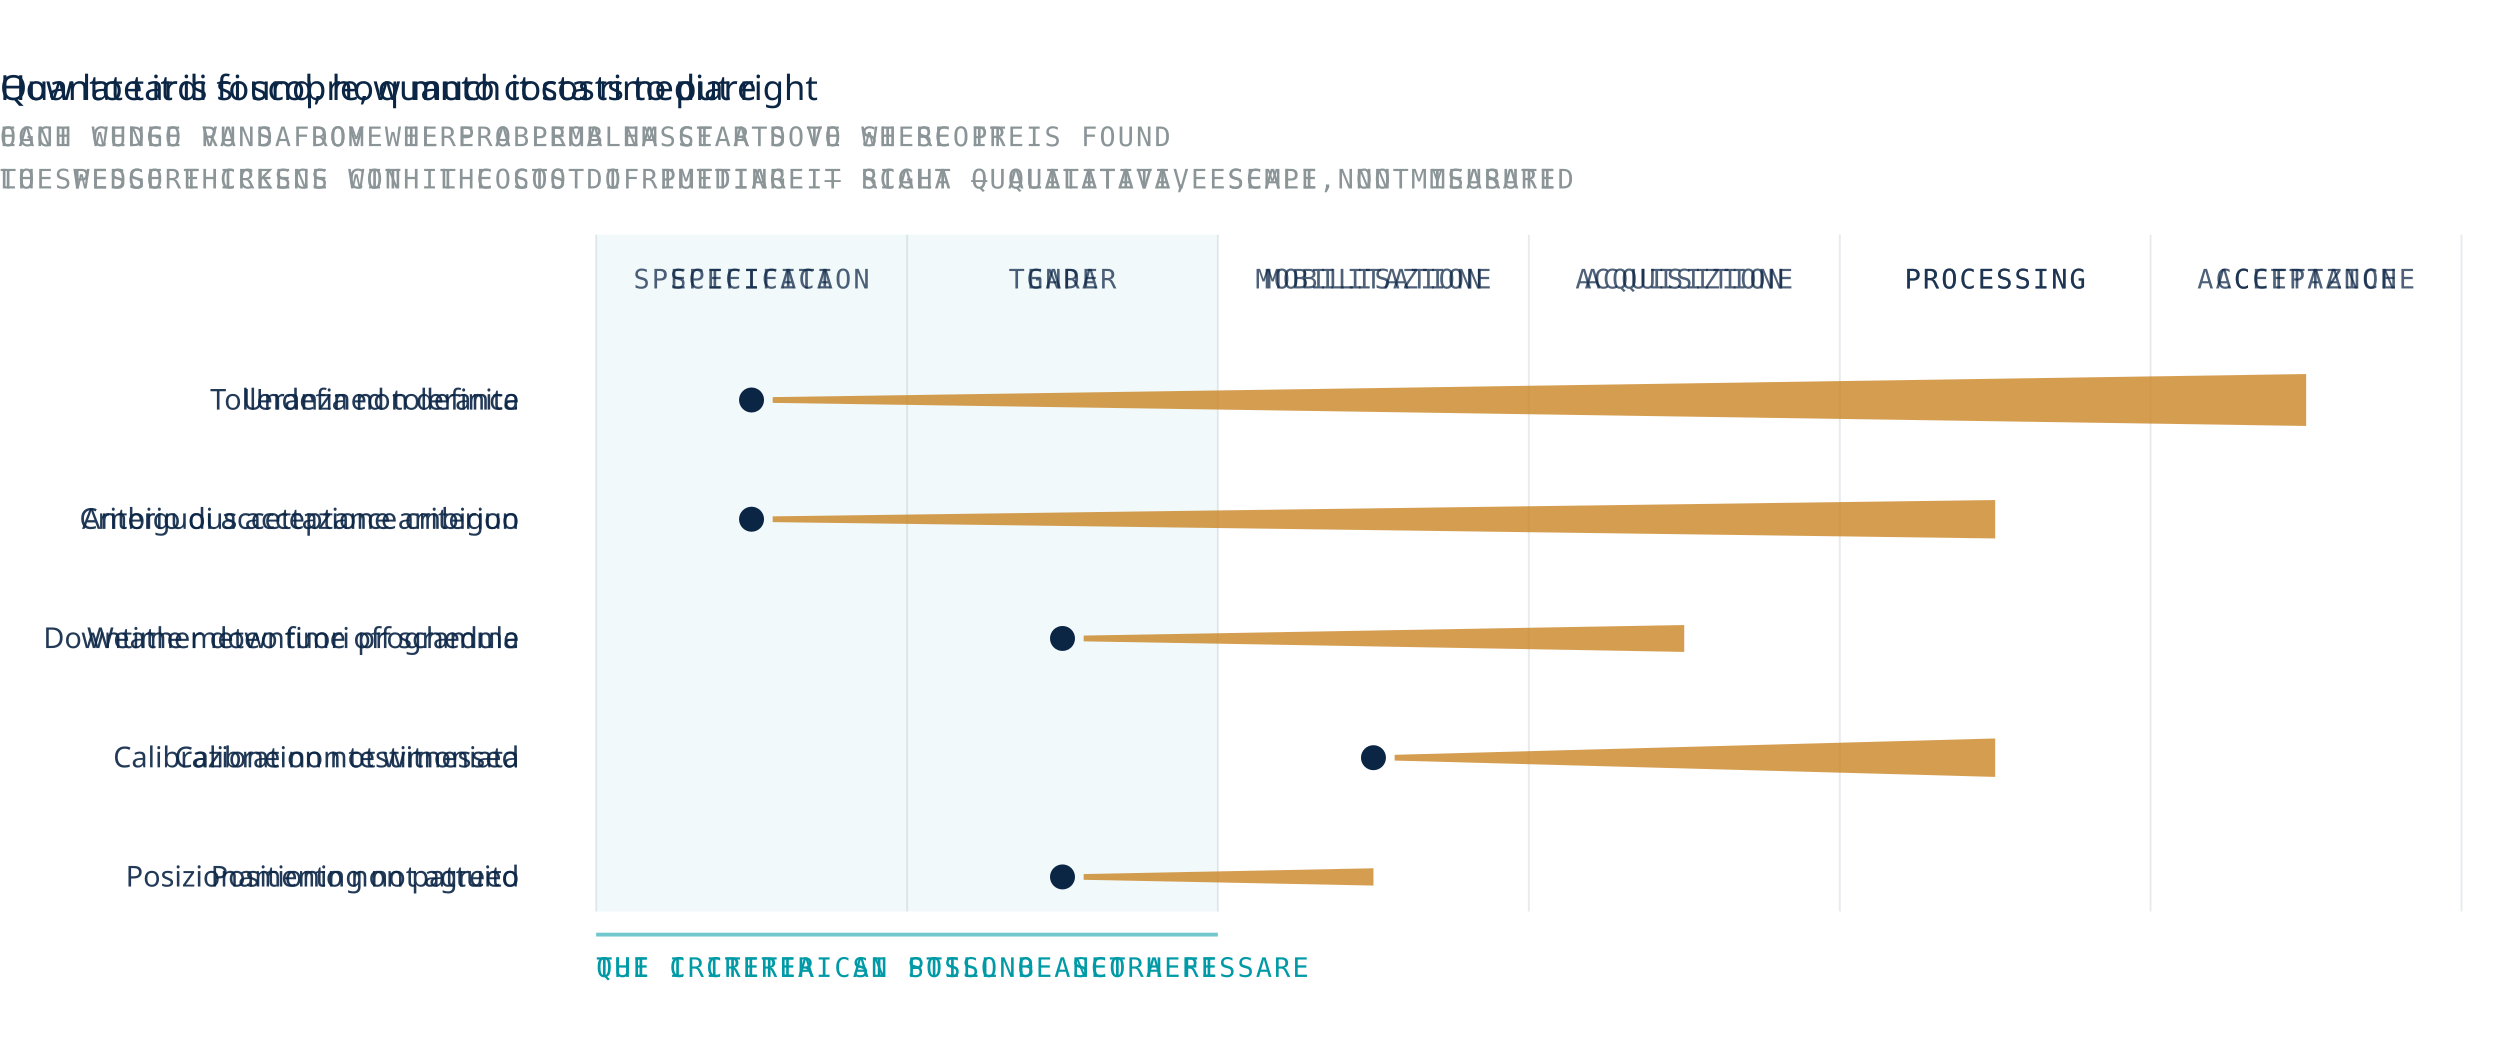
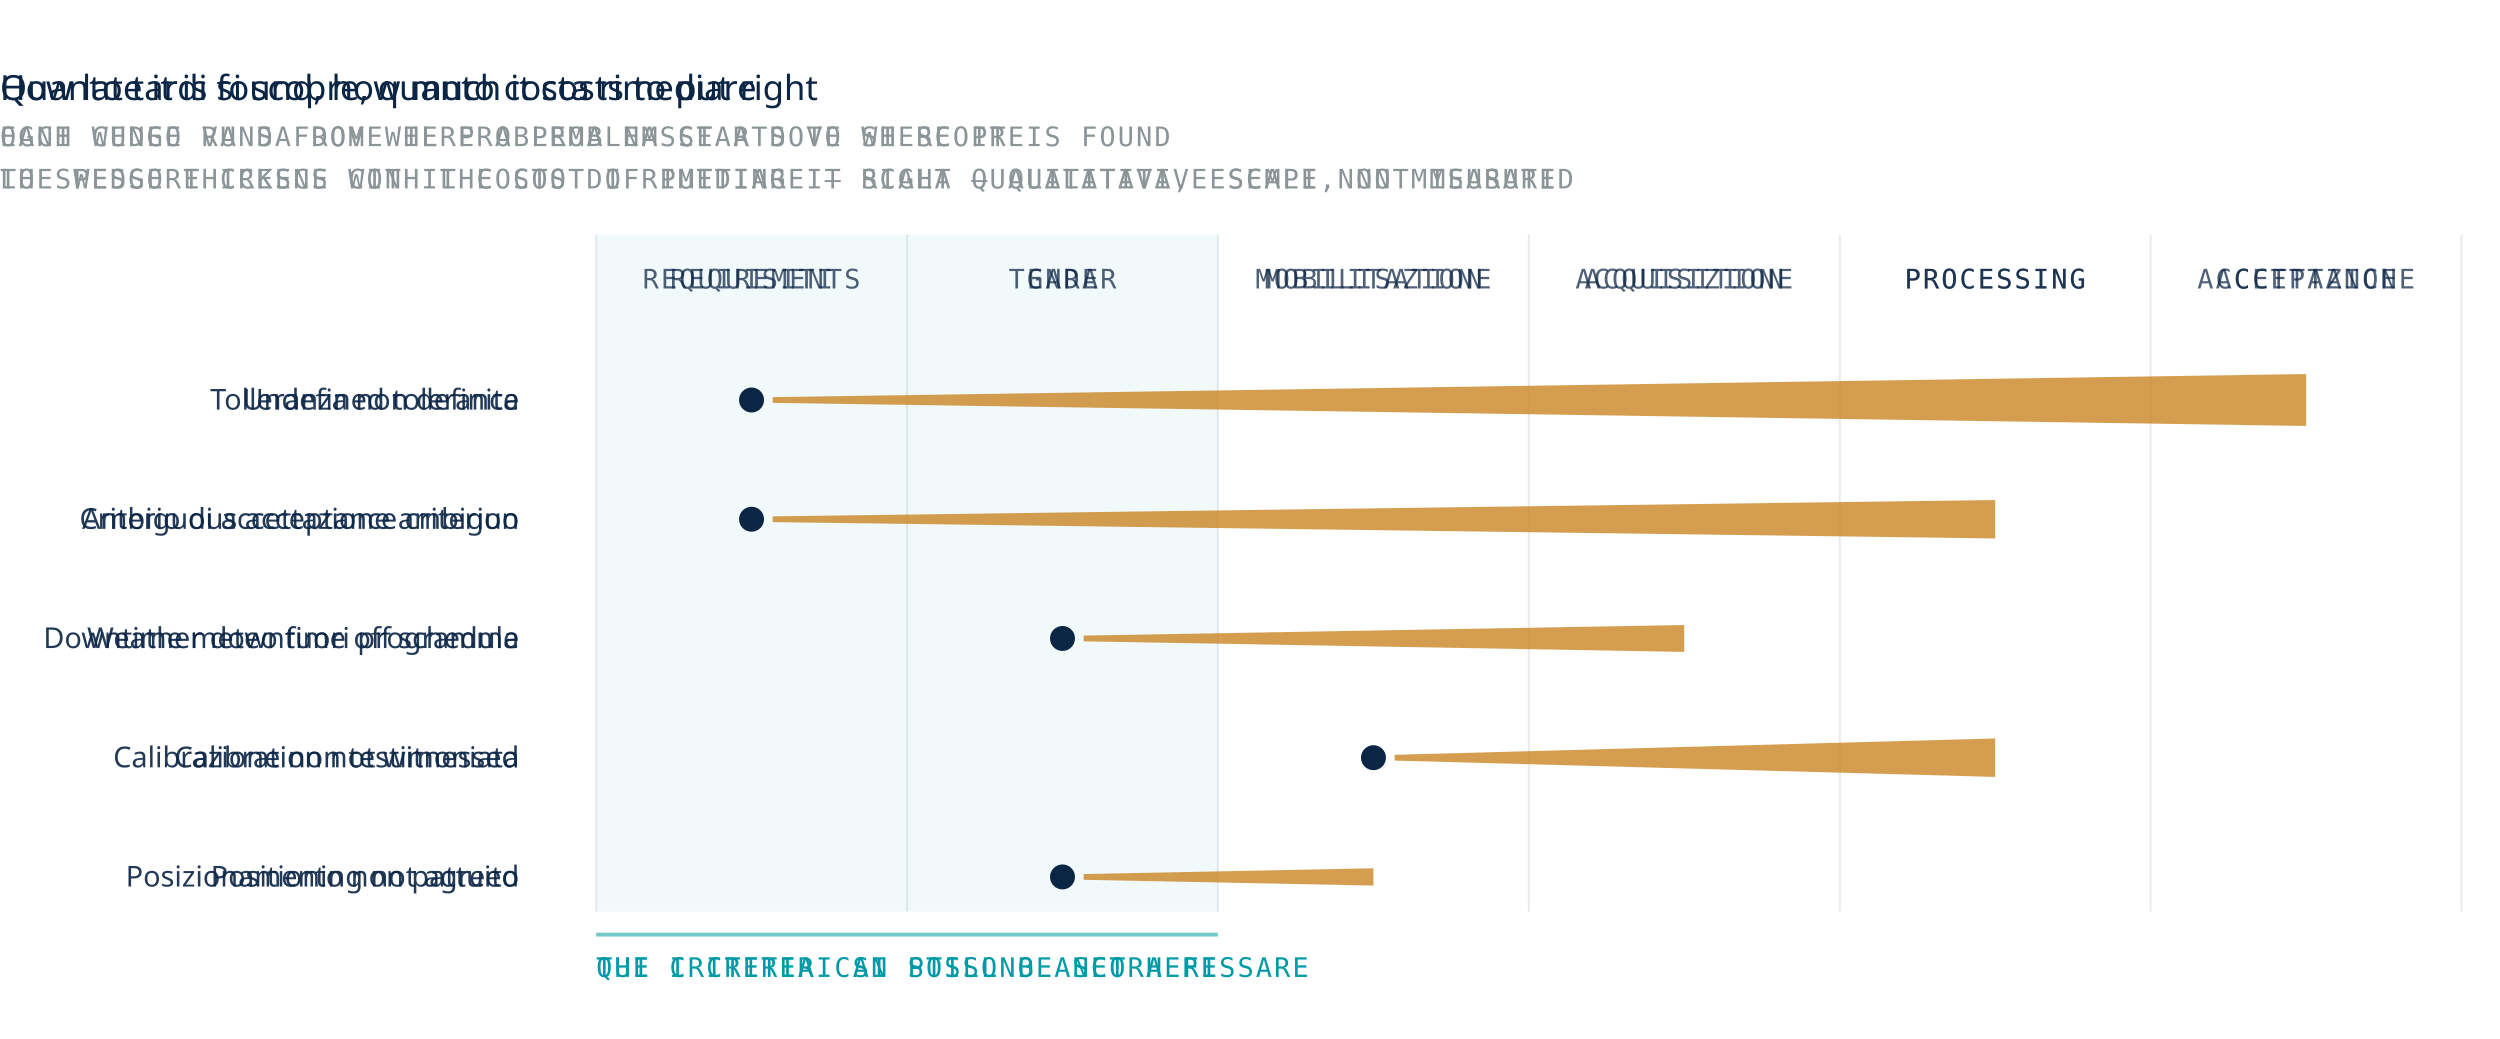
<svg xmlns="http://www.w3.org/2000/svg" viewBox="0 0 1300 540" role="img" aria-label="Examples of offshore project problems, each shown from the phase where it originates to the phase where it is found">
  <text class="it" font-family="Archivo, sans-serif" x="0.0" y="52.0" font-size="18" fill="#0B2545" text-anchor="start">Quanto tardi si scopre, quanto costa rimediare</text>
  <text class="en" font-family="Archivo, sans-serif" x="0.0" y="52.0" font-size="18" fill="#0B2545" text-anchor="start">How late it is found, how much it costs to put right</text>
  <text class="it" font-family="IBM Plex Mono, monospace" letter-spacing="1.1" x="0.0" y="76.0" font-size="14" fill="#8B9598" text-anchor="start">OGNI CUNEO VA DA DOVE IL PROBLEMA NASCE A DOVE SI SCOPRE</text>
  <text class="en" font-family="IBM Plex Mono, monospace" letter-spacing="1.1" x="0.0" y="76.0" font-size="14" fill="#8B9598" text-anchor="start">EACH WEDGE RUNS FROM WHERE A PROBLEM STARTS TO WHERE IT IS FOUND</text>
  <text class="it" font-family="IBM Plex Mono, monospace" letter-spacing="1.1" x="0.0" y="98.0" font-size="14" fill="#8B9598" text-anchor="start">LO SPESSORE CRESCE CON IL COSTO DI RIMEDIARE – SCALA QUALITATIVA, ESEMPI NON MISURATI</text>
  <text class="en" font-family="IBM Plex Mono, monospace" letter-spacing="1.1" x="0.0" y="98.0" font-size="14" fill="#8B9598" text-anchor="start">THE WEDGE THICKENS WITH THE COST OF PUTTING IT RIGHT – QUALITATIVE SCALE, NOT MEASURED</text>
  <rect x="310.0" y="122" width="323.3" height="352" fill="#009AA6" fill-opacity=".055" />
  <line x1="310.0" y1="122" x2="310.0" y2="474" stroke="#0B2545" stroke-opacity=".09" />
  <line x1="471.7" y1="122" x2="471.7" y2="474" stroke="#0B2545" stroke-opacity=".09" />
  <line x1="633.3" y1="122" x2="633.3" y2="474" stroke="#0B2545" stroke-opacity=".09" />
  <line x1="795.0" y1="122" x2="795.0" y2="474" stroke="#0B2545" stroke-opacity=".09" />
  <line x1="956.7" y1="122" x2="956.7" y2="474" stroke="#0B2545" stroke-opacity=".09" />
  <line x1="1118.3" y1="122" x2="1118.3" y2="474" stroke="#0B2545" stroke-opacity=".09" />
  <line x1="1280.0" y1="122" x2="1280.0" y2="474" stroke="#0B2545" stroke-opacity=".09" />
-   <text class="it" font-family="IBM Plex Mono, monospace" letter-spacing="1.1" x="390.8" y="150.0" font-size="14" fill="#0B2545" text-anchor="middle" fill-opacity=".72">SPECIFICA</text>
-   <text class="en" font-family="IBM Plex Mono, monospace" letter-spacing="1.1" x="390.8" y="150.0" font-size="14" fill="#0B2545" text-anchor="middle" fill-opacity=".72">SPECIFICATION</text>
+   <text class="it" font-family="IBM Plex Mono, monospace" letter-spacing="1.1" x="390.8" y="150.0" font-size="14" fill="#0B2545" text-anchor="middle" fill-opacity=".72">REQUISITI</text>
+   <text class="en" font-family="IBM Plex Mono, monospace" letter-spacing="1.1" x="390.8" y="150.0" font-size="14" fill="#0B2545" text-anchor="middle" fill-opacity=".72">REQUIREMENTS</text>
  <text class="it" font-family="IBM Plex Mono, monospace" letter-spacing="1.1" x="552.5" y="150.0" font-size="14" fill="#0B2545" text-anchor="middle" fill-opacity=".72">GARA</text>
  <text class="en" font-family="IBM Plex Mono, monospace" letter-spacing="1.1" x="552.5" y="150.0" font-size="14" fill="#0B2545" text-anchor="middle" fill-opacity=".72">TENDER</text>
  <text class="it" font-family="IBM Plex Mono, monospace" letter-spacing="1.1" x="714.2" y="150.0" font-size="14" fill="#0B2545" text-anchor="middle" fill-opacity=".72">MOBILITAZIONE</text>
  <text class="en" font-family="IBM Plex Mono, monospace" letter-spacing="1.1" x="714.2" y="150.0" font-size="14" fill="#0B2545" text-anchor="middle" fill-opacity=".72">MOBILISATION</text>
  <text class="it" font-family="IBM Plex Mono, monospace" letter-spacing="1.1" x="875.8" y="150.0" font-size="14" fill="#0B2545" text-anchor="middle" fill-opacity=".72">ACQUISIZIONE</text>
  <text class="en" font-family="IBM Plex Mono, monospace" letter-spacing="1.1" x="875.8" y="150.0" font-size="14" fill="#0B2545" text-anchor="middle" fill-opacity=".72">ACQUISITION</text>
  <text class="it" font-family="IBM Plex Mono, monospace" letter-spacing="1.1" x="1037.5" y="150.0" font-size="14" fill="#0B2545" text-anchor="middle" fill-opacity=".72">PROCESSING</text>
  <text class="en" font-family="IBM Plex Mono, monospace" letter-spacing="1.1" x="1037.5" y="150.0" font-size="14" fill="#0B2545" text-anchor="middle" fill-opacity=".72">PROCESSING</text>
  <text class="it" font-family="IBM Plex Mono, monospace" letter-spacing="1.1" x="1199.2" y="150.0" font-size="14" fill="#0B2545" text-anchor="middle" fill-opacity=".72">ACCETTAZIONE</text>
  <text class="en" font-family="IBM Plex Mono, monospace" letter-spacing="1.1" x="1199.2" y="150.0" font-size="14" fill="#0B2545" text-anchor="middle" fill-opacity=".72">ACCEPTANCE</text>
  <text class="it" font-family="Archivo, sans-serif" x="270.0" y="213.0" font-size="15" fill="#0B2545" text-anchor="end" fill-opacity=".9">Tolleranza non definita</text>
  <text class="en" font-family="Archivo, sans-serif" x="270.0" y="213.0" font-size="15" fill="#0B2545" text-anchor="end" fill-opacity=".9">Undefined tolerance</text>
  <circle cx="390.8" cy="208" r="6.5" fill="#0B2545" />
  <polygon points="401.8,206.5 1199.2,194.5 1199.2,221.5 401.8,209.5" fill="#C9821E" fill-opacity=".78" />
  <text class="it" font-family="Archivo, sans-serif" x="270.0" y="275.0" font-size="15" fill="#0B2545" text-anchor="end" fill-opacity=".9">Criterio di accettazione ambiguo</text>
  <text class="en" font-family="Archivo, sans-serif" x="270.0" y="275.0" font-size="15" fill="#0B2545" text-anchor="end" fill-opacity=".9">Ambiguous acceptance criterion</text>
  <circle cx="390.8" cy="270" r="6.5" fill="#0B2545" />
  <polygon points="401.8,268.5 1037.5,260.0 1037.5,280.0 401.8,271.5" fill="#C9821E" fill-opacity=".78" />
  <text class="it" font-family="Archivo, sans-serif" x="270.0" y="337.0" font-size="15" fill="#0B2545" text-anchor="end" fill-opacity=".9">Downtime meteo fuori programma</text>
  <text class="en" font-family="Archivo, sans-serif" x="270.0" y="337.0" font-size="15" fill="#0B2545" text-anchor="end" fill-opacity=".9">Weather downtime off schedule</text>
  <circle cx="552.5" cy="332" r="6.5" fill="#0B2545" />
  <polygon points="563.5,330.5 875.8,325.0 875.8,339.0 563.5,333.5" fill="#C9821E" fill-opacity=".78" />
  <text class="it" font-family="Archivo, sans-serif" x="270.0" y="399.0" font-size="15" fill="#0B2545" text-anchor="end" fill-opacity=".9">Calibrazione non testimoniata</text>
  <text class="en" font-family="Archivo, sans-serif" x="270.0" y="399.0" font-size="15" fill="#0B2545" text-anchor="end" fill-opacity=".9">Calibration not witnessed</text>
  <circle cx="714.2" cy="394" r="6.5" fill="#0B2545" />
  <polygon points="725.2,392.5 1037.5,384.0 1037.5,404.0 725.2,395.5" fill="#C9821E" fill-opacity=".78" />
  <text class="it" font-family="Archivo, sans-serif" x="270.0" y="461.0" font-size="15" fill="#0B2545" text-anchor="end" fill-opacity=".9">Posizionamento non pattuito</text>
  <text class="en" font-family="Archivo, sans-serif" x="270.0" y="461.0" font-size="15" fill="#0B2545" text-anchor="end" fill-opacity=".9">Positioning not agreed</text>
  <circle cx="552.5" cy="456" r="6.5" fill="#0B2545" />
  <polygon points="563.5,454.5 714.2,451.5 714.2,460.5 563.5,457.5" fill="#C9821E" fill-opacity=".78" />
  <line x1="310.0" y1="486" x2="633.3" y2="486" stroke="#009AA6" stroke-width="2" stroke-opacity=".55" />
  <text class="it" font-family="IBM Plex Mono, monospace" letter-spacing="1.1" x="310.0" y="508.0" font-size="14" fill="#009AA6" text-anchor="start">QUI I CRITERI SI POSSONO ANCORA FISSARE</text>
  <text class="en" font-family="IBM Plex Mono, monospace" letter-spacing="1.1" x="310.0" y="508.0" font-size="14" fill="#009AA6" text-anchor="start">THE CRITERIA CAN STILL BE SET HERE</text>
</svg>
